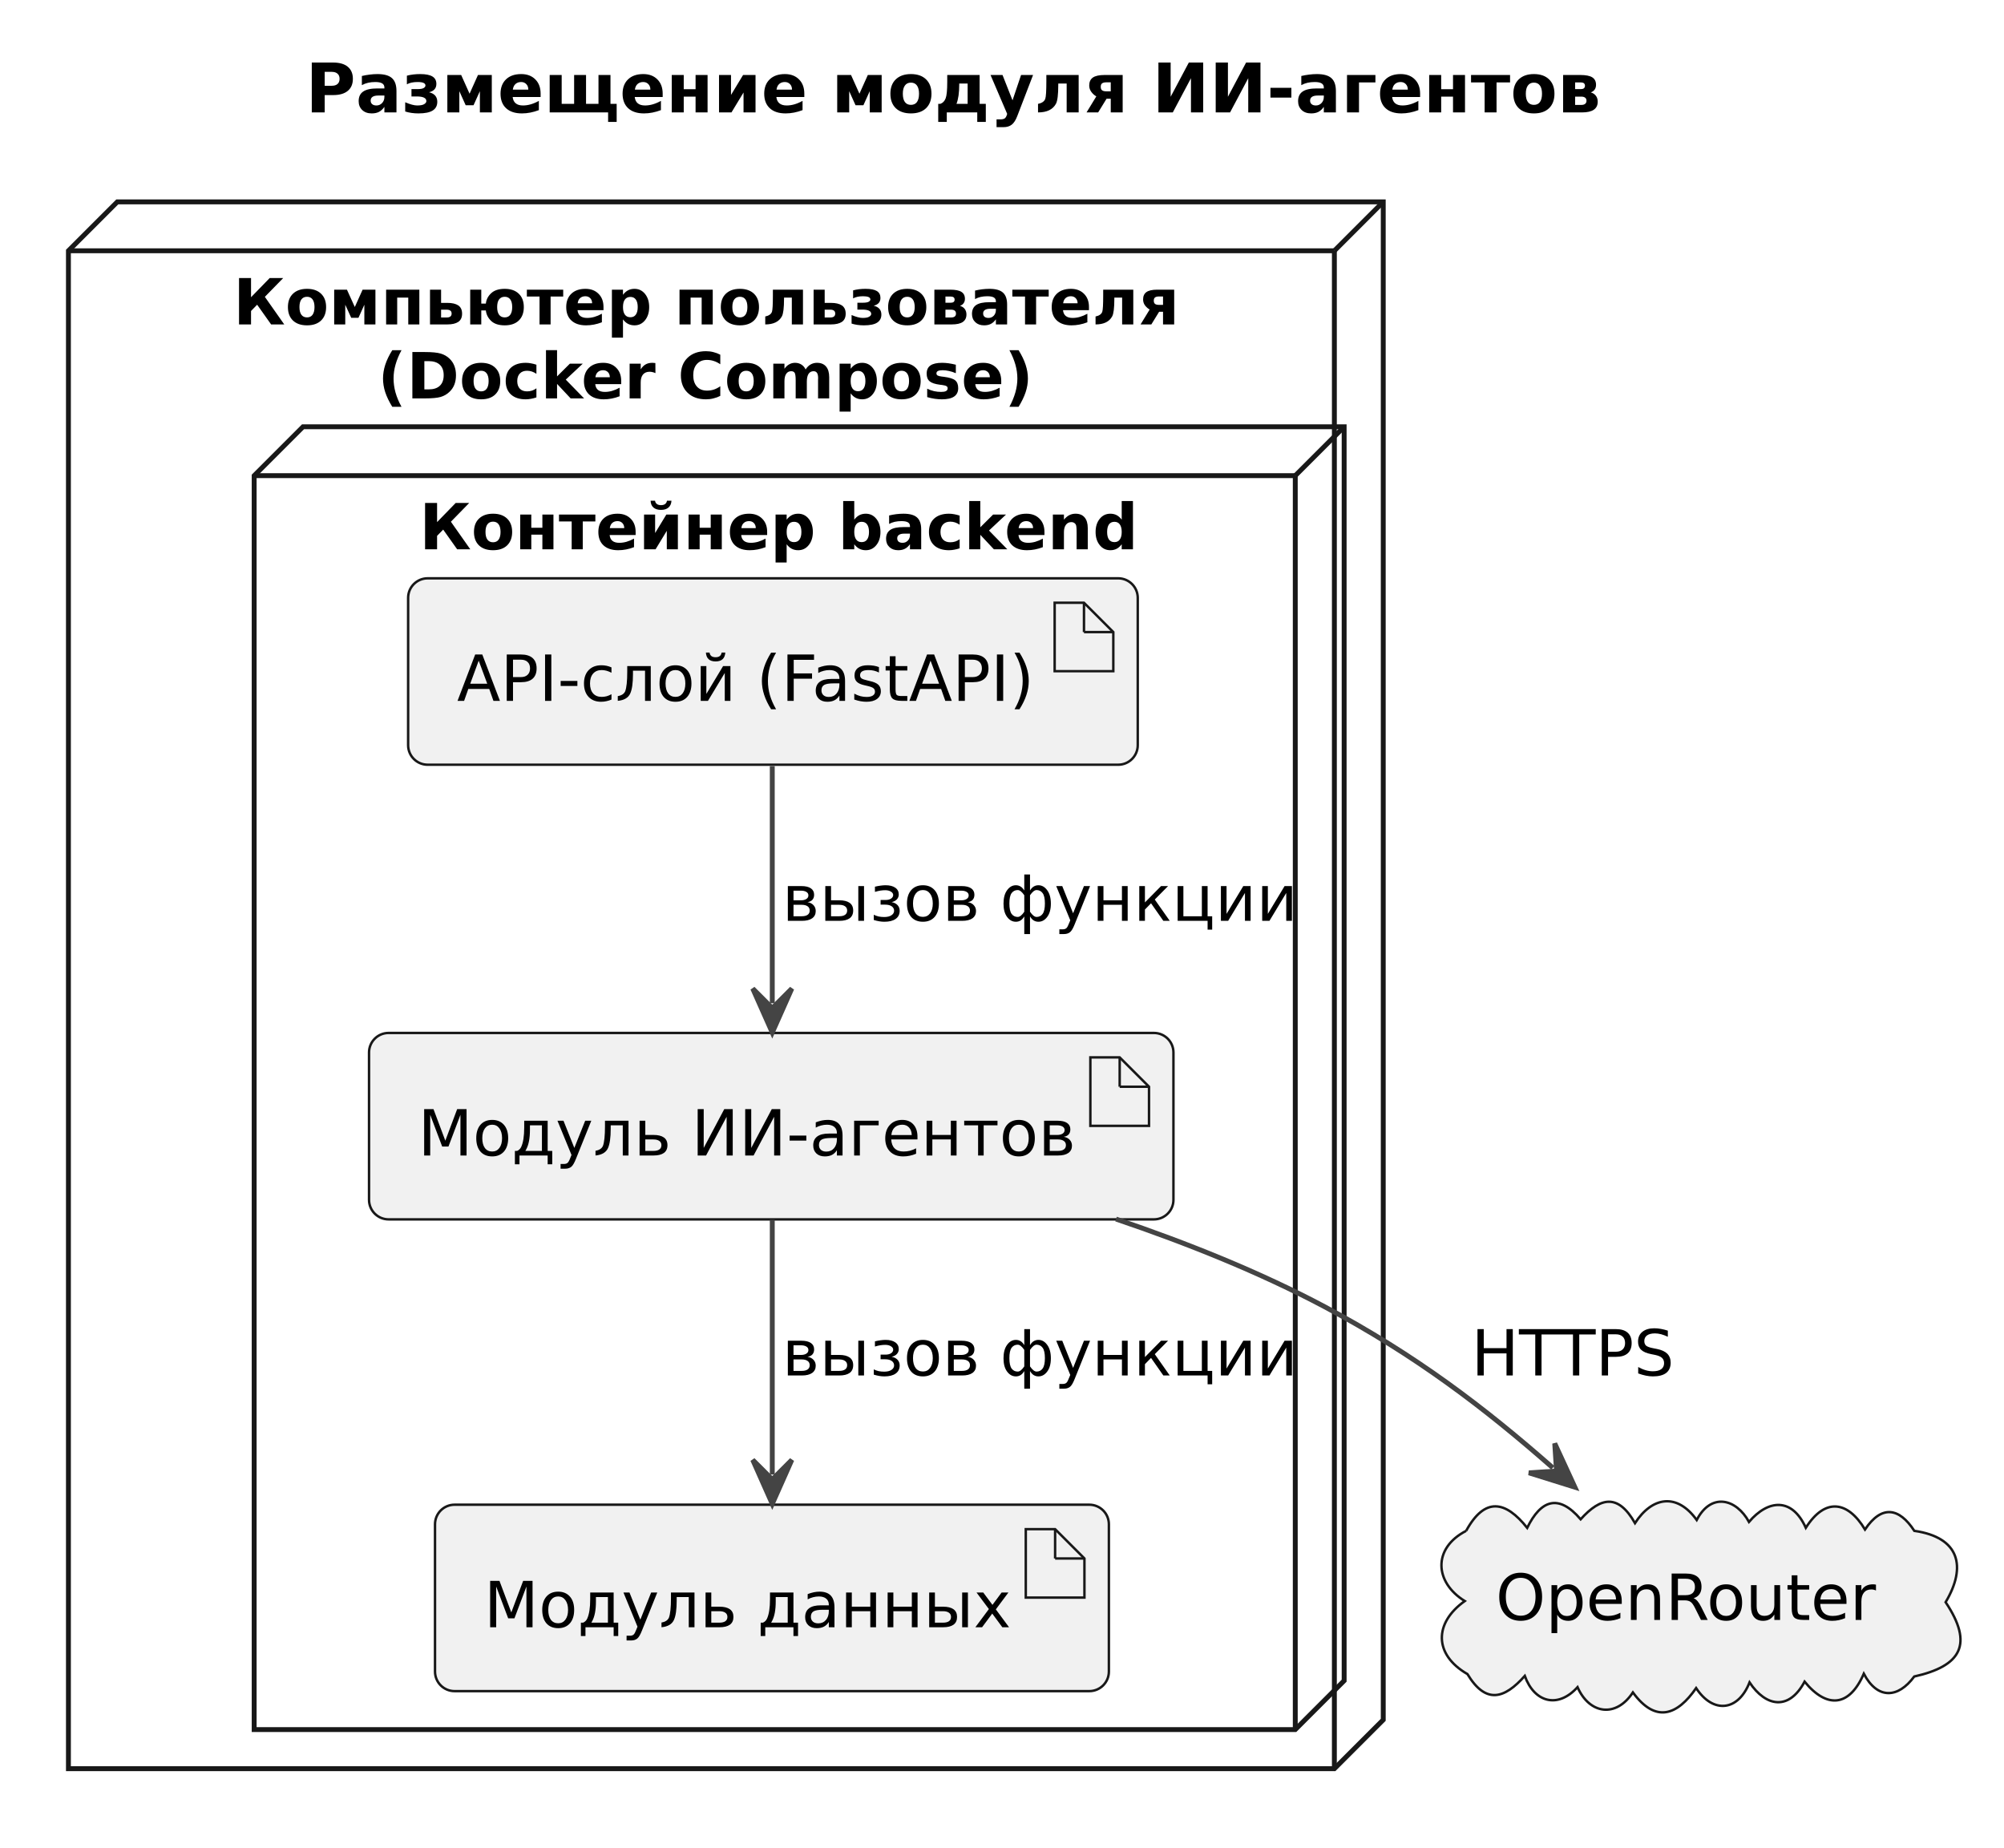
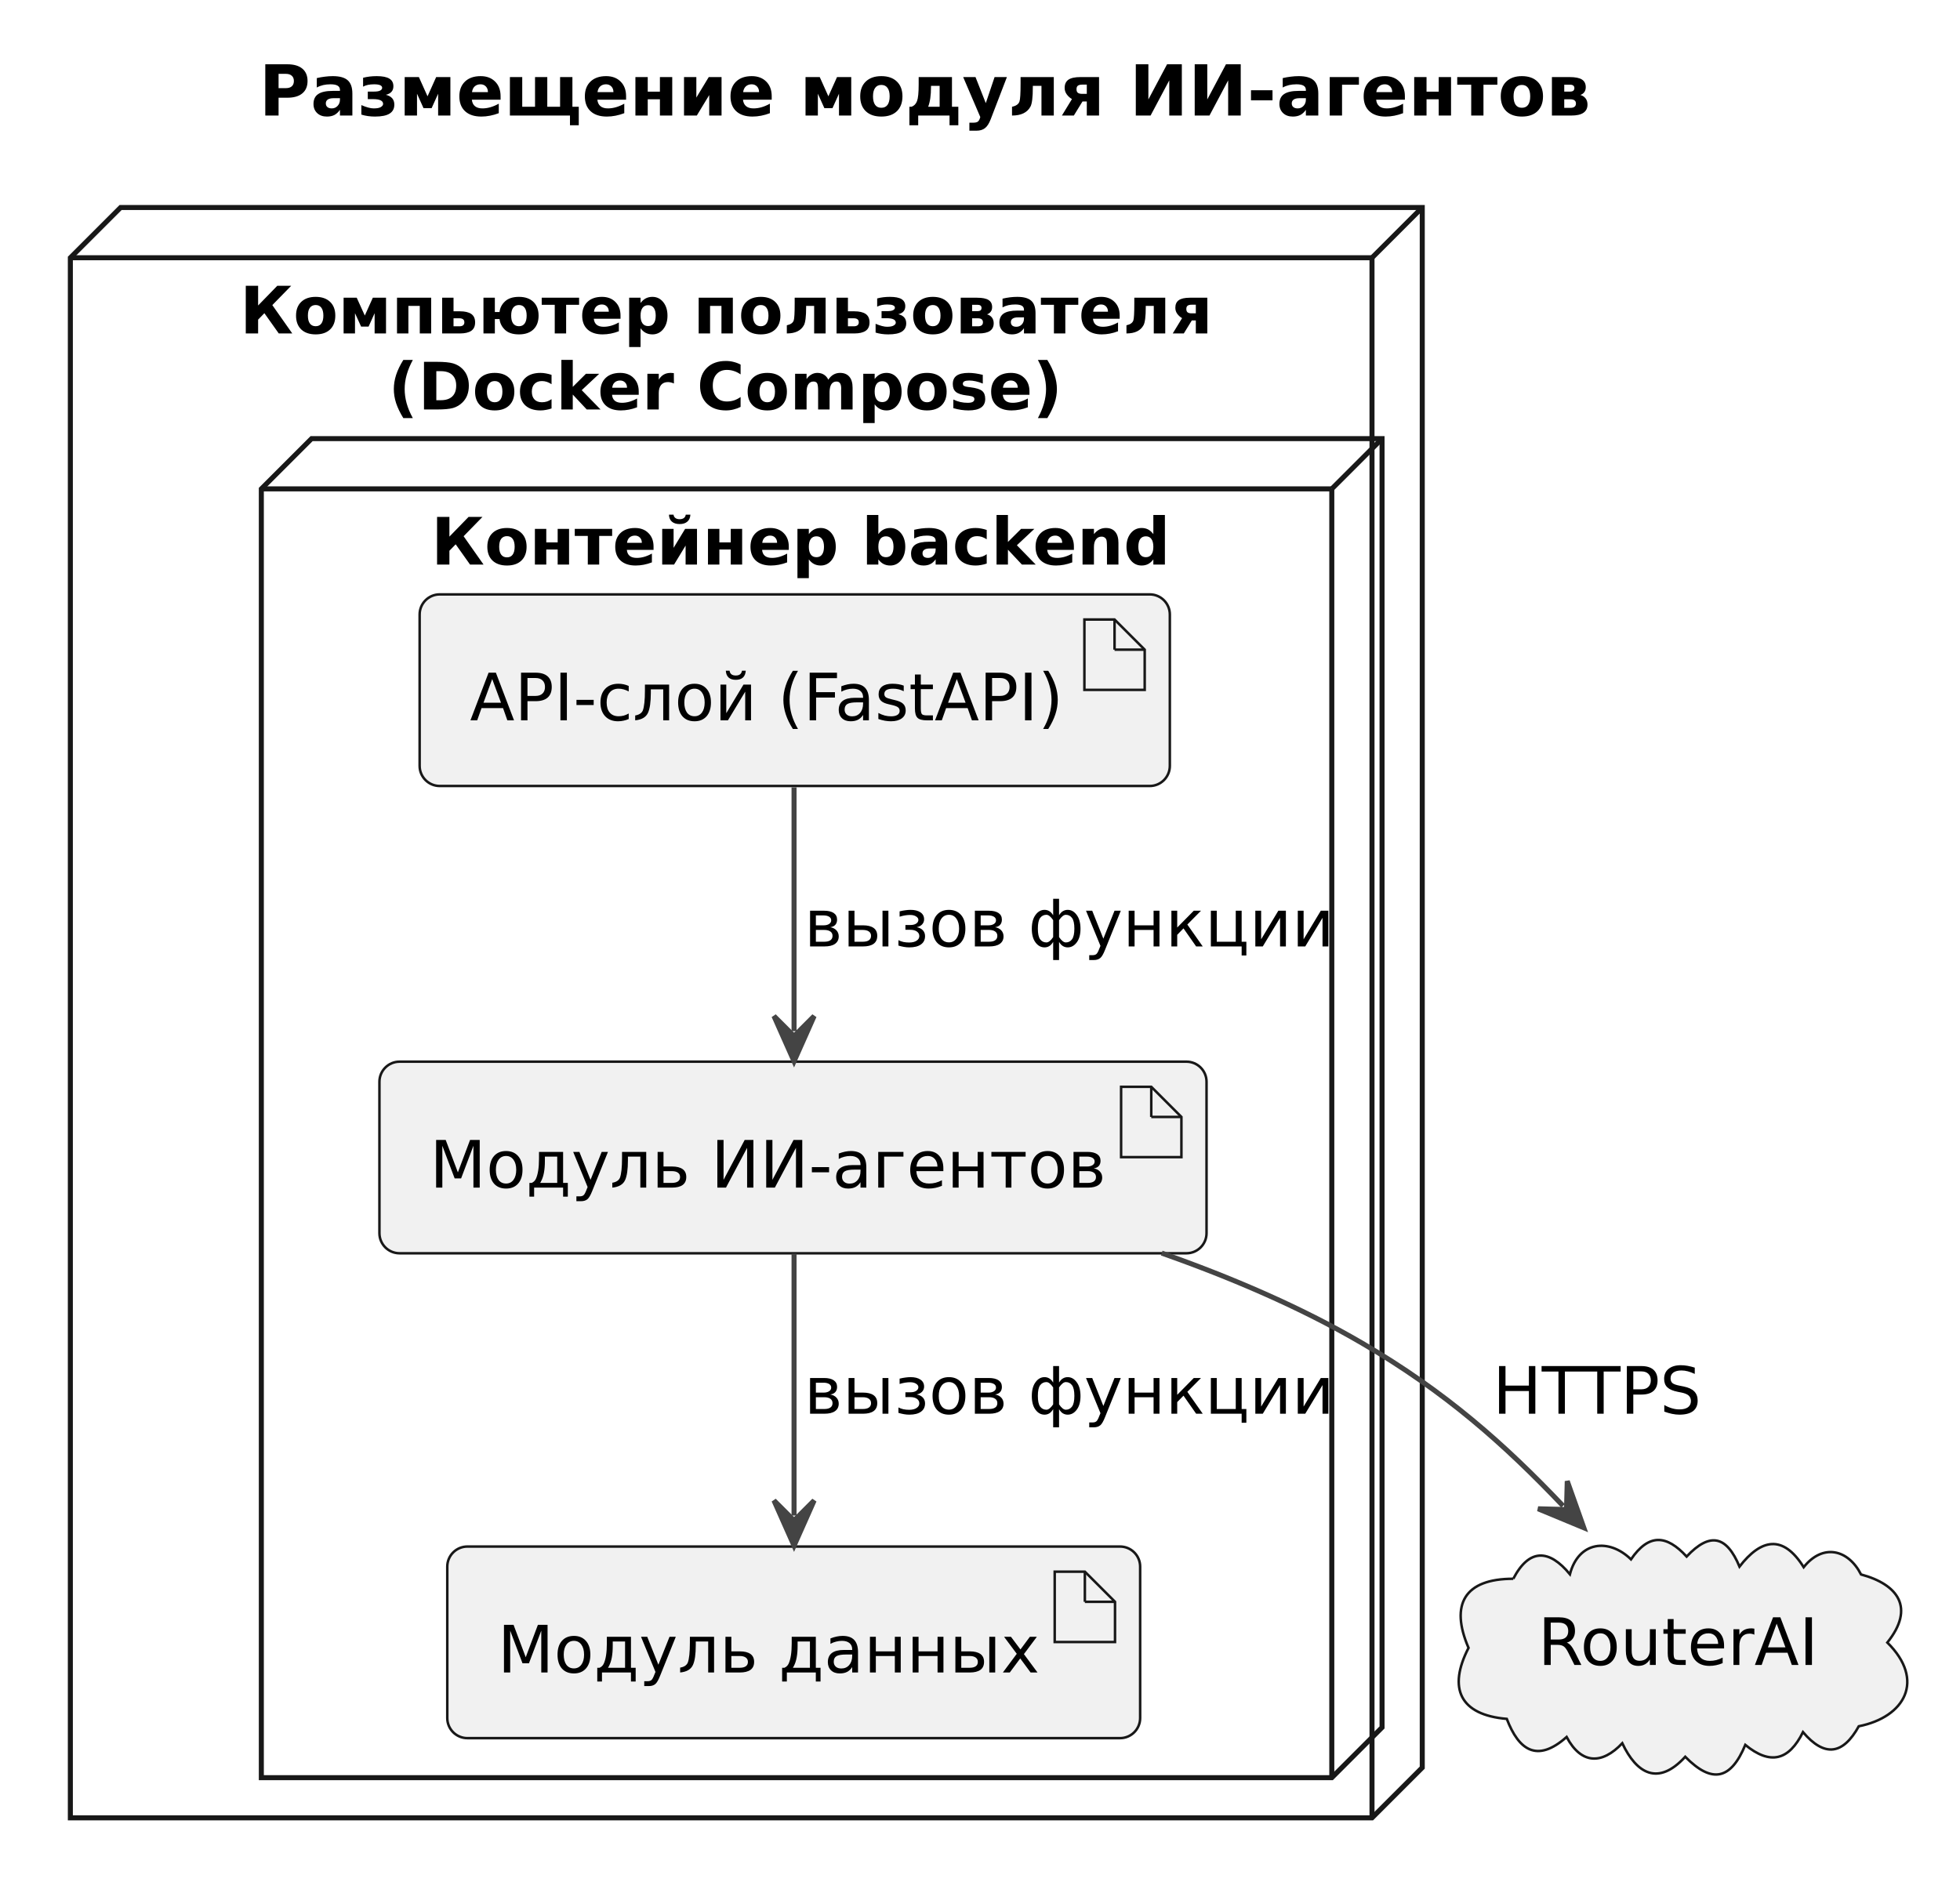
- <svg xmlns="http://www.w3.org/2000/svg" contentStyleType="text/css" data-diagram-type="DESCRIPTION" height="378px" preserveAspectRatio="none" style="width:410px;height:378px;background:#FFFFFF;" version="1.1" viewBox="0 0 410 378" width="410px" zoomAndPan="magnify">
+ <svg xmlns="http://www.w3.org/2000/svg" contentStyleType="text/css" data-diagram-type="DESCRIPTION" height="378px" preserveAspectRatio="none" style="width:390px;height:378px;background:#FFFFFF;" version="1.1" viewBox="0 0 390 378" width="390px" zoomAndPan="magnify">
  <defs />
  <g>
    <g class="title" data-source-line="2">
-       <text fill="#000000" font-family="DejaVu Sans" font-size="14" font-weight="bold" lengthAdjust="spacing" textLength="264.981" x="62.509" y="22.995">Размещение модуля ИИ-агентов</text>
+       <text fill="#000000" font-family="DejaVu Sans" font-size="14" font-weight="bold" lengthAdjust="spacing" textLength="264.981" x="51.509" y="22.995">Размещение модуля ИИ-агентов</text>
    </g>
    <g class="cluster" data-entity="......... .............n.Docker Compose." data-source-line="3" data-uid="ent0002" id="cluster_......... .............n.Docker Compose.">
      <polygon fill="none" points="14,51.297,24,41.297,283,41.297,283,351.797,273,361.797,14,361.797,14,51.297" style="stroke:#181818;stroke-width:1;" />
      <line style="stroke:#181818;stroke-width:1;" x1="273" x2="283" y1="51.297" y2="41.297" />
      <line style="stroke:#181818;stroke-width:1;" x1="14" x2="273" y1="51.297" y2="51.297" />
      <line style="stroke:#181818;stroke-width:1;" x1="273" x2="273" y1="51.297" y2="361.797" />
      <text fill="#000000" font-family="DejaVu Sans" font-size="13" font-weight="bold" lengthAdjust="spacing" textLength="193.565" x="47.717" y="66.364">Компьютер пользователя</text>
      <text fill="#000000" font-family="DejaVu Sans" font-size="13" font-weight="bold" lengthAdjust="spacing" textLength="134.519" x="77.24" y="81.497">(Docker Compose)</text>
    </g>
    <g class="cluster" data-entity="......... backend" data-source-line="4" data-uid="ent0003" id="cluster_......... backend">
      <polygon fill="none" points="52,97.297,62,87.297,275,87.297,275,343.797,265,353.797,52,353.797,52,97.297" style="stroke:#181818;stroke-width:1;" />
      <line style="stroke:#181818;stroke-width:1;" x1="265" x2="275" y1="97.297" y2="87.297" />
      <line style="stroke:#181818;stroke-width:1;" x1="52" x2="265" y1="97.297" y2="97.297" />
      <line style="stroke:#181818;stroke-width:1;" x1="265" x2="265" y1="97.297" y2="353.797" />
      <text fill="#000000" font-family="DejaVu Sans" font-size="13" font-weight="bold" lengthAdjust="spacing" textLength="147.437" x="85.781" y="112.364">Контейнер backend</text>
    </g>
-     <g class="entity" data-entity="or" data-source-line="10" data-uid="ent0007" id="entity_or">
-       <path d="M299.959,313.146 C303.776,306.172 308.012,306.961 312.448,312.53 C315.229,306.853 318.844,305.47 323.384,310.779 C327.555,306.156 331.085,305.57 334.506,311.565 C338.004,306.173 343.074,305.297 347.133,310.922 C350.11,305.212 355.235,306.59 357.827,311.317 C361.767,306.703 366.635,306.285 369.452,312.521 C373.359,306.36 378,306.958 381.562,312.867 C384.953,307.812 388.534,308.354 391.654,313.145 C400.902,314.47 402.401,320.446 398.058,327.737 C403.821,336.366 401.233,340.8 391.636,342.941 C388.308,347.457 384.1,347.647 381.315,342.369 C378.388,349.125 373.785,349.584 369.202,343.993 C366.002,349.982 361.292,349.154 357.94,344.148 C355.632,350.022 350.51,350.626 347.013,345.309 C343.159,350.87 338.747,352.57 334.074,346.196 C330.609,351.454 325.192,350.643 322.749,345.121 C318.694,349.596 313.91,348.22 311.957,342.823 C307.807,347.479 304.02,348.71 300.223,342.444 C293.306,338.447 293.369,331.985 299.676,327.505 C293.486,323.681 293.052,316.712 299.959,313.146" fill="#F1F1F1" style="stroke:#181818;stroke-width:0.5;" />
-       <text fill="#000000" font-family="DejaVu Sans" font-size="13" lengthAdjust="spacing" textLength="78.387" x="306" y="331.364">OpenRouter</text>
+     <g class="entity" data-entity="ra" data-source-line="10" data-uid="ent0007" id="entity_ra">
+       <path d="M301.109,314.213 C304.311,308.074 308.288,308.344 312.381,313.309 C314.113,306.709 320.154,306.09 324.532,310.347 C328.074,305.189 331.584,305.414 335.604,309.791 C340.266,304.833 343.569,305.667 346.126,311.789 C350.382,306.301 354.752,305.286 358.897,311.906 C362.695,307.139 367.752,308.337 370.309,313.354 C377.636,315.325 381.106,319.955 375.541,326.904 C383.172,334.436 379.004,341.754 369.861,343.568 C366.7,349.26 363.039,349.752 358.755,344.734 C355.938,350.399 352.251,351.338 347.279,347.277 C344.398,354.224 340.65,355.045 335.328,349.639 C329.923,355.542 325.644,352.975 322.802,346.948 C318.77,351.195 314.663,351.2 311.726,345.703 C305.861,350.897 302.22,348.347 299.819,342.098 C290.488,341.31 288.06,336.012 292.208,327.965 C288.47,319.29 291.425,314.202 301.109,314.213" fill="#F1F1F1" style="stroke:#181818;stroke-width:0.5;" />
+       <text fill="#000000" font-family="DejaVu Sans" font-size="13" lengthAdjust="spacing" textLength="56.393" x="306" y="331.364">RouterAI</text>
    </g>
    <g class="entity" data-entity="api" data-source-line="5" data-uid="ent0004" id="entity_api">
      <rect fill="#F1F1F1" height="38.133" rx="4" ry="4" style="stroke:#181818;stroke-width:0.5;" width="149.273" x="83.5" y="118.297" />
      <polygon fill="#F1F1F1" points="215.773,123.297,215.773,137.297,227.773,137.297,227.773,129.297,221.773,123.297,215.773,123.297" style="stroke:#181818;stroke-width:0.5;" />
      <line style="stroke:#181818;stroke-width:0.5;" x1="221.773" x2="221.773" y1="123.297" y2="129.297" />
      <line style="stroke:#181818;stroke-width:0.5;" x1="227.773" x2="221.773" y1="129.297" y2="129.297" />
      <text fill="#000000" font-family="DejaVu Sans" font-size="13" lengthAdjust="spacing" textLength="119.272" x="93.5" y="143.364">API-слой (FastAPI)</text>
    </g>
    <g class="entity" data-entity="ag" data-source-line="6" data-uid="ent0005" id="entity_ag">
      <rect fill="#F1F1F1" height="38.133" rx="4" ry="4" style="stroke:#181818;stroke-width:0.5;" width="164.577" x="75.5" y="211.297" />
      <polygon fill="#F1F1F1" points="223.077,216.297,223.077,230.297,235.077,230.297,235.077,222.297,229.077,216.297,223.077,216.297" style="stroke:#181818;stroke-width:0.5;" />
      <line style="stroke:#181818;stroke-width:0.5;" x1="229.077" x2="229.077" y1="216.297" y2="222.297" />
      <line style="stroke:#181818;stroke-width:0.5;" x1="235.077" x2="229.077" y1="222.297" y2="222.297" />
      <text fill="#000000" font-family="DejaVu Sans" font-size="13" lengthAdjust="spacing" textLength="134.577" x="85.5" y="236.364">Модуль ИИ-агентов</text>
    </g>
    <g class="entity" data-entity="data" data-source-line="7" data-uid="ent0006" id="entity_data">
      <rect fill="#F1F1F1" height="38.133" rx="4" ry="4" style="stroke:#181818;stroke-width:0.5;" width="137.866" x="89" y="307.797" />
      <polygon fill="#F1F1F1" points="209.866,312.797,209.866,326.797,221.866,326.797,221.866,318.797,215.866,312.797,209.866,312.797" style="stroke:#181818;stroke-width:0.5;" />
      <line style="stroke:#181818;stroke-width:0.5;" x1="215.866" x2="215.866" y1="312.797" y2="318.797" />
      <line style="stroke:#181818;stroke-width:0.5;" x1="221.866" x2="215.866" y1="318.797" y2="318.797" />
      <text fill="#000000" font-family="DejaVu Sans" font-size="13" lengthAdjust="spacing" textLength="107.866" x="99" y="332.864">Модуль данных</text>
    </g>
    <g class="link" data-entity-1="api" data-entity-2="ag" data-uid="lnk8" id="link_api_ag">
      <polygon fill="#444444" points="158,211.22,162,202.22,158,206.22,154,202.22,158,211.22" style="stroke:#444444;stroke-width:1;" />
      <path d="M158,156.712 C158,172.604 158,189.427 158,205.22" fill="none" style="stroke:#444444;stroke-width:1;" />
      <text fill="#000000" font-family="DejaVu Sans" font-size="13" lengthAdjust="spacing" textLength="105.492" x="160" y="188.364">вызов функции</text>
    </g>
    <g class="link" data-entity-1="ag" data-entity-2="data" data-uid="lnk9" id="link_ag_data">
      <polygon fill="#444444" points="158,307.632,162,298.632,158,302.632,154,298.632,158,307.632" style="stroke:#444444;stroke-width:1;" />
      <path d="M158,249.517 C158,266.251 158,284.916 158,301.632" fill="none" style="stroke:#444444;stroke-width:1;" />
      <text fill="#000000" font-family="DejaVu Sans" font-size="13" lengthAdjust="spacing" textLength="105.492" x="160" y="281.364">вызов функции</text>
    </g>
-     <g class="link" data-entity-1="ag" data-entity-2="or" data-uid="lnk10" id="link_ag_or">
-       <polygon fill="#444444" points="322.206,304.212,318.085,295.267,318.45,300.912,312.805,301.277,322.206,304.212" style="stroke:#444444;stroke-width:1;" />
-       <path d="M228.33,249.367 C242.838,254.281 257.729,260.241 271,267.297 C289.653,277.215 303.791,288.031 317.699,300.252" fill="none" style="stroke:#444444;stroke-width:1;" />
-       <text fill="#000000" font-family="DejaVu Sans" font-size="13" lengthAdjust="spacing" textLength="41.748" x="301" y="281.364">HTTPS</text>
+     <g class="link" data-entity-1="ag" data-entity-2="ra" data-uid="lnk10" id="link_ag_ra">
+       <polygon fill="#444444" points="315.146,304.057,311.851,294.775,311.704,300.43,306.049,300.283,315.146,304.057" style="stroke:#444444;stroke-width:1;" />
+       <path d="M231.158,249.396 C244.866,254.218 258.731,260.135 271,267.297 C287.628,277.004 299.365,287.431 311.015,299.705" fill="none" style="stroke:#444444;stroke-width:1;" />
+       <text fill="#000000" font-family="DejaVu Sans" font-size="13" lengthAdjust="spacing" textLength="41.748" x="297" y="281.364">HTTPS</text>
    </g>
  </g>
</svg>
